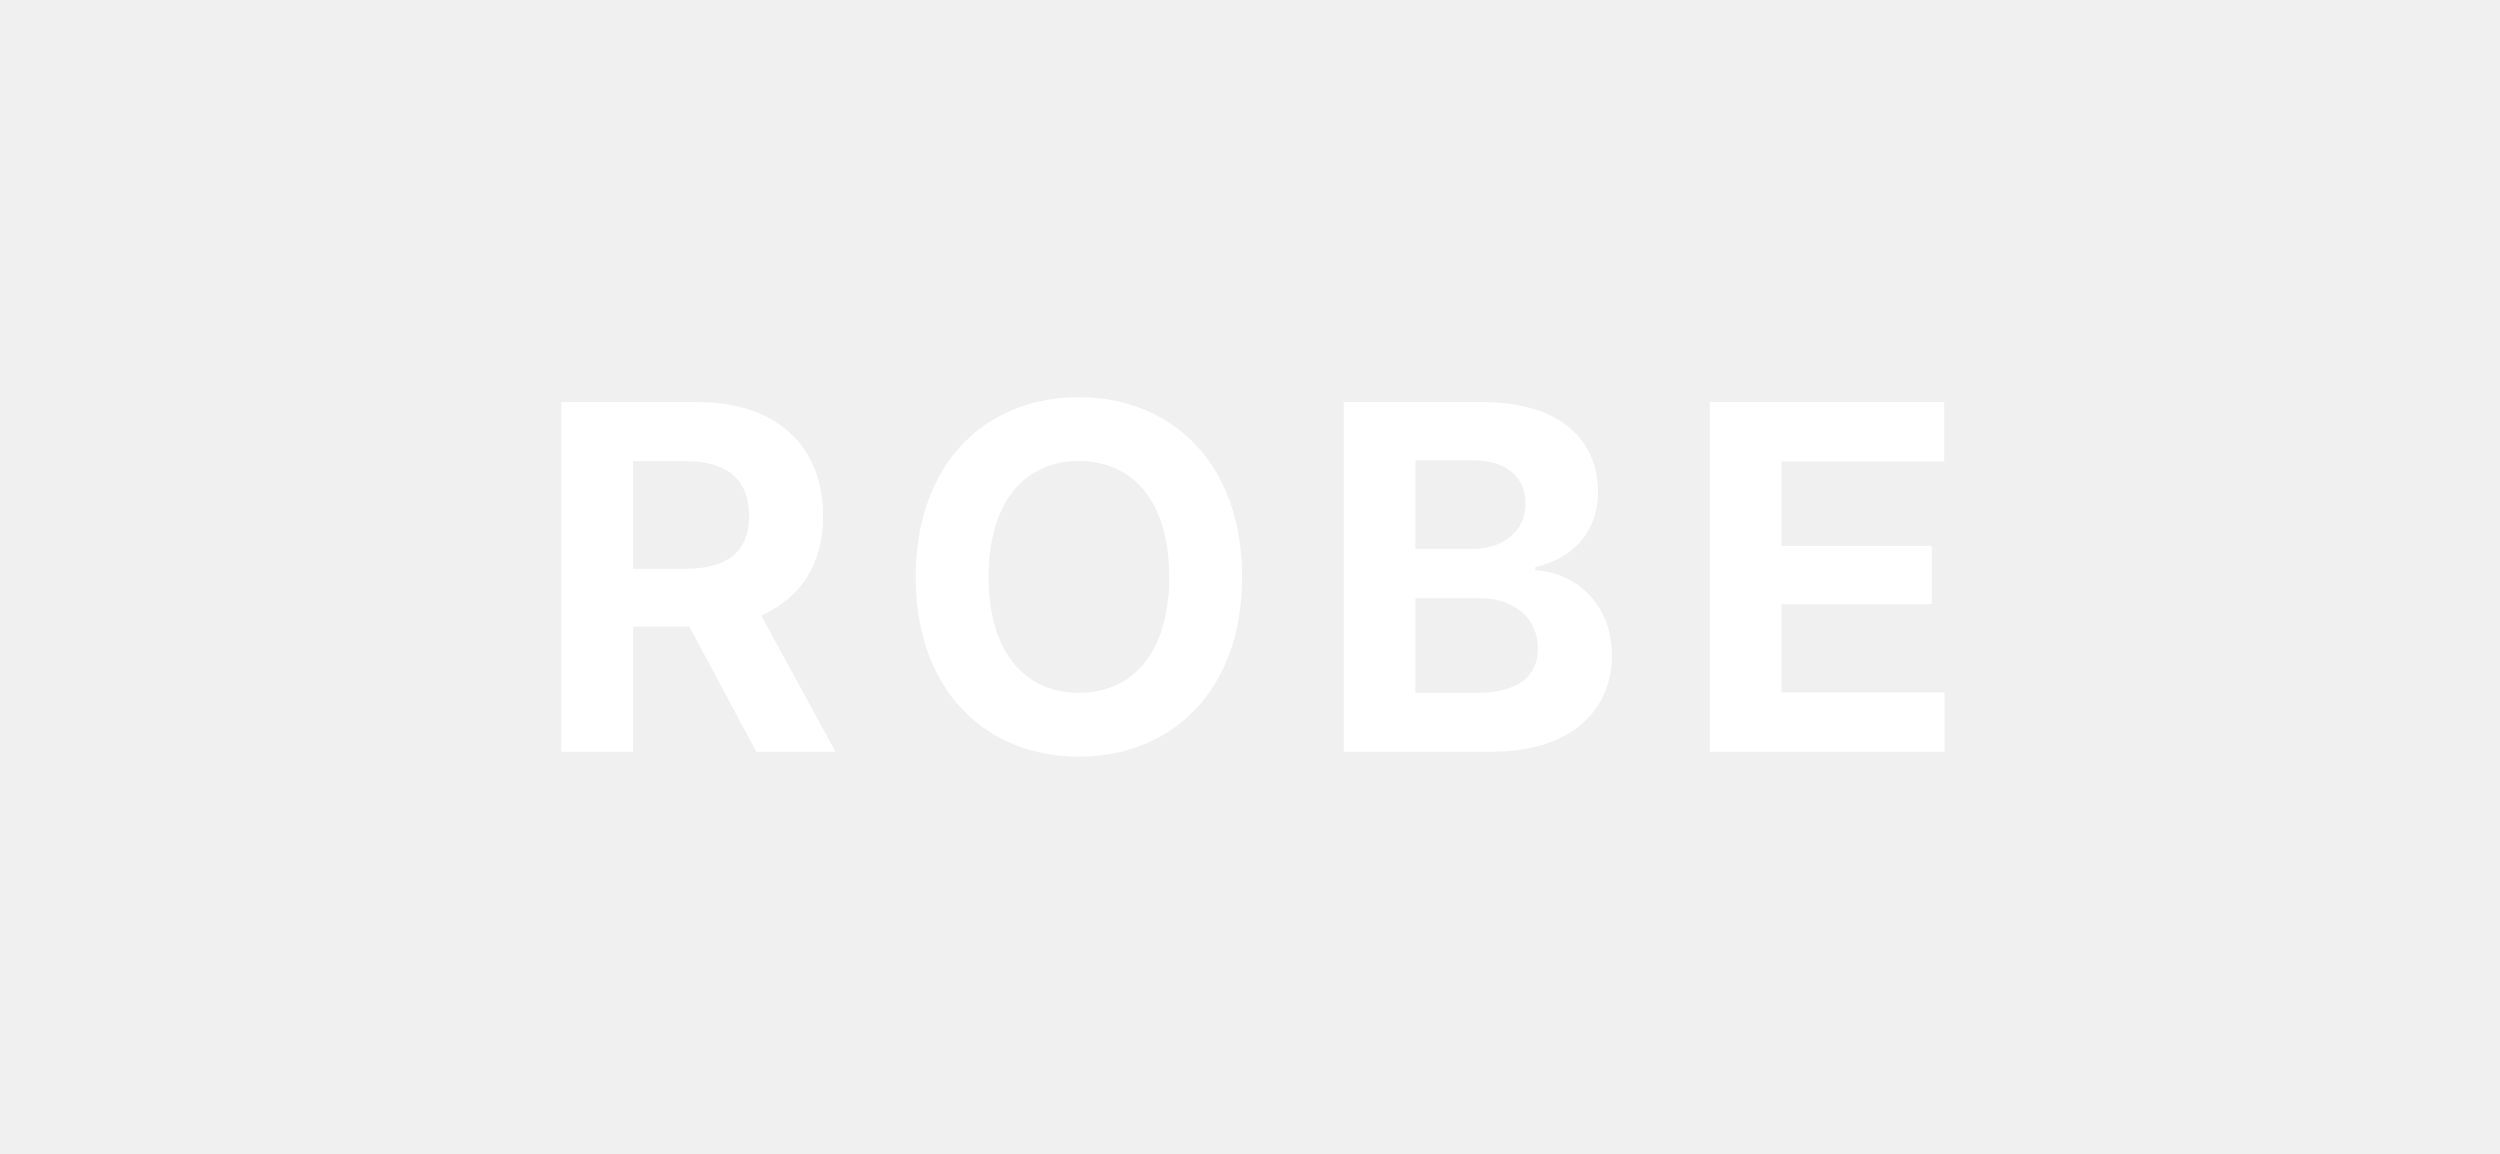
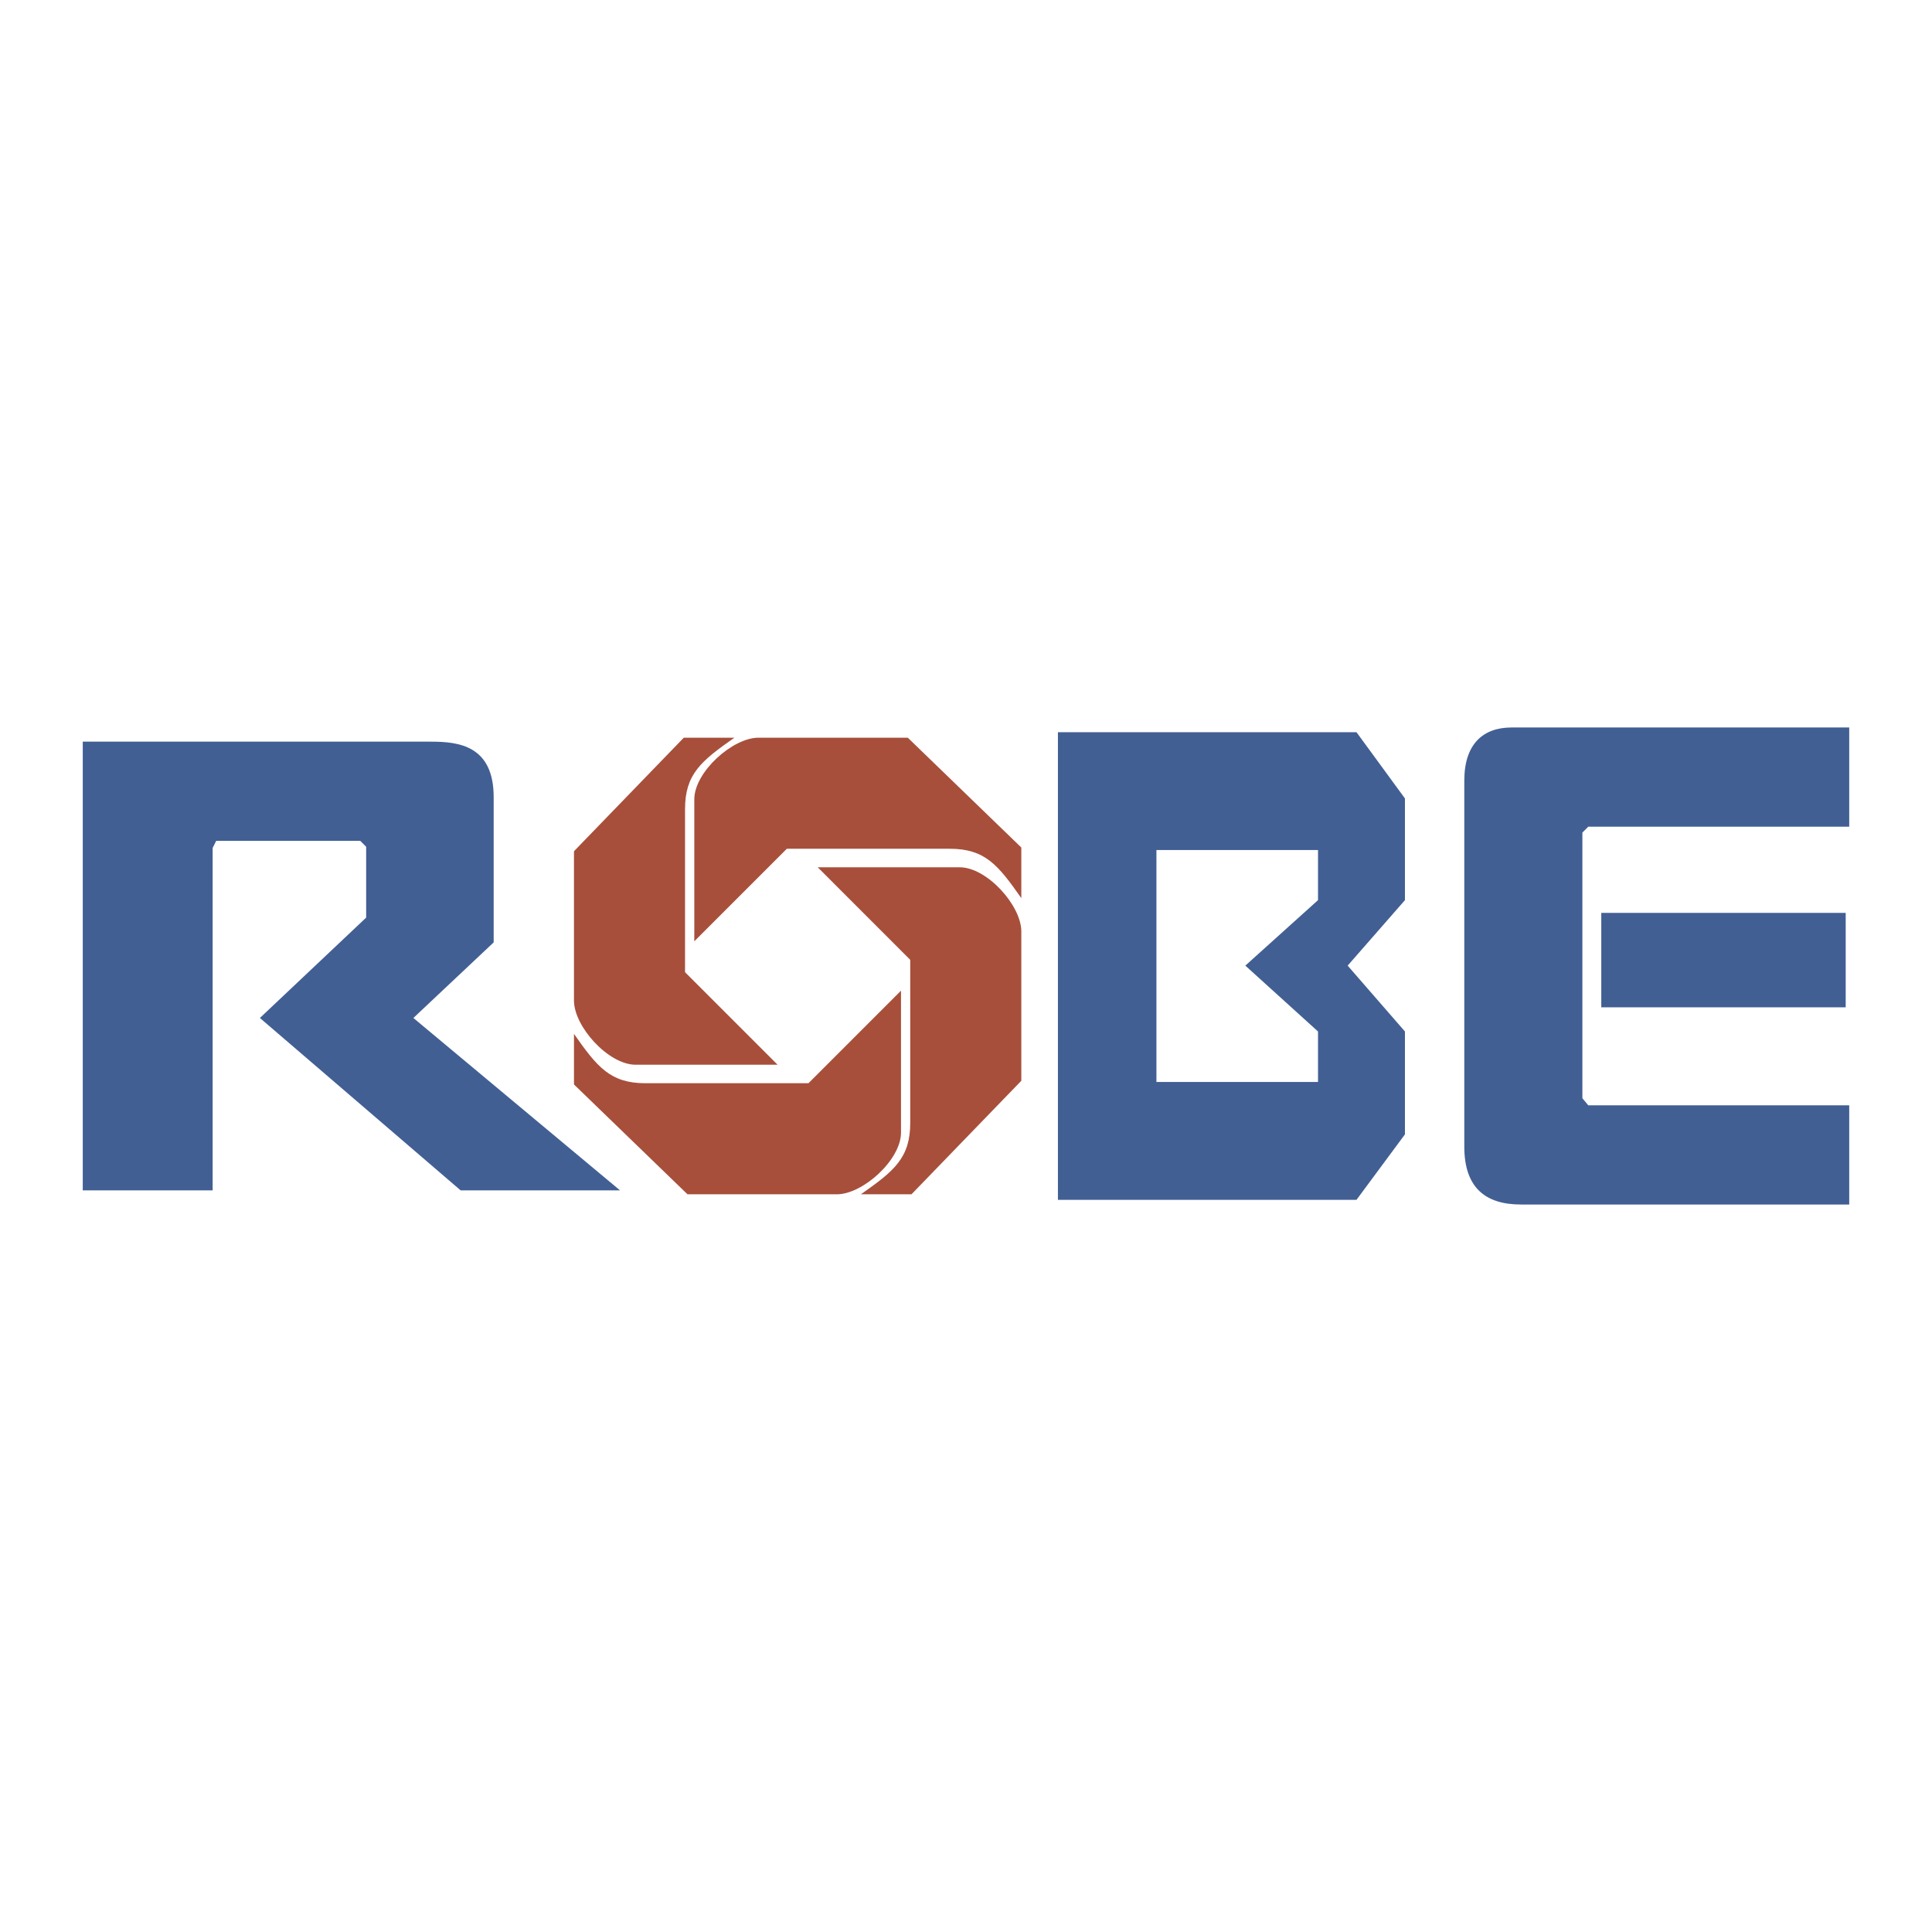
- <svg xmlns="http://www.w3.org/2000/svg" viewBox="0 0 104 48" fill="none">
-   <text x="50%" y="50%" dominant-baseline="central" text-anchor="middle" font-family="system-ui, -apple-system, sans-serif" font-weight="700" font-size="20" fill="white" letter-spacing="2">ROBE</text>
+ <svg xmlns="http://www.w3.org/2000/svg" width="2500" height="2500" viewBox="0 0 192.756 192.756">
+   <g fill-rule="evenodd" clip-rule="evenodd">
+     <path fill="#fff" d="M0 0h192.756v192.756H0V0z" />
+     <path d="M8.257 73.995H43.01c2.746 0 6.244.391 6.244 5.537v14.49l-8.011 7.541 20.616 17.199H45.956l-20.027-17.199 10.603-10.014V84.48l-.589-.589H21.57l-.354.707v34.165H8.257V73.995z" fill="#425f94" />
+     <path d="M73.271 73.601c-3.334 2.333-4.925 3.637-4.925 7.141v16.253l9.234 9.234H63.421c-2.729 0-6.156-3.816-6.156-6.402V84.928l10.958-11.327h5.048z" fill="#a74f3b" />
+     <path d="M57.266 103.15c2.333 3.334 3.638 4.924 7.141 4.924h16.252l9.234-9.234V113c0 2.729-3.816 6.156-6.402 6.156H68.593l-11.327-10.959v-5.047zM101.896 89.606c-2.334-3.334-3.637-4.925-7.141-4.925H78.503l-9.233 9.234V79.756c0-2.729 3.815-6.156 6.402-6.156H90.57l11.327 10.958v5.048h-.001z" fill="#a74f3b" />
+     <path d="M85.892 119.154c3.333-2.334 4.924-3.637 4.924-7.141V95.762l-9.233-9.234h14.159c2.729 0 6.155 3.816 6.155 6.402v14.898L90.94 119.154h-5.048z" fill="#a74f3b" />
+     <path d="M146.094 114.402v-36.52c0-3.698 1.916-5.301 4.713-5.301h33.691v9.896h-26.035l-.588.589v26.506l.588.707h26.035v9.896h-32.75c-3.541.001-5.654-1.677-5.654-5.773z" fill="#425f94" />
+     <path fill="#425f94" d="M159.76 100.502h24.385v-9.425H159.76v9.425zM131.498 102.912v5.035h-16.121V84.81h16.121v4.997l-7.252 6.533 7.252 6.572zm8.674 0l-5.715-6.572 5.715-6.533V79.661l-4.836-6.61H105.549v46.657h30.324-.537l4.836-6.533v-10.263z" />
+   </g>
</svg>
